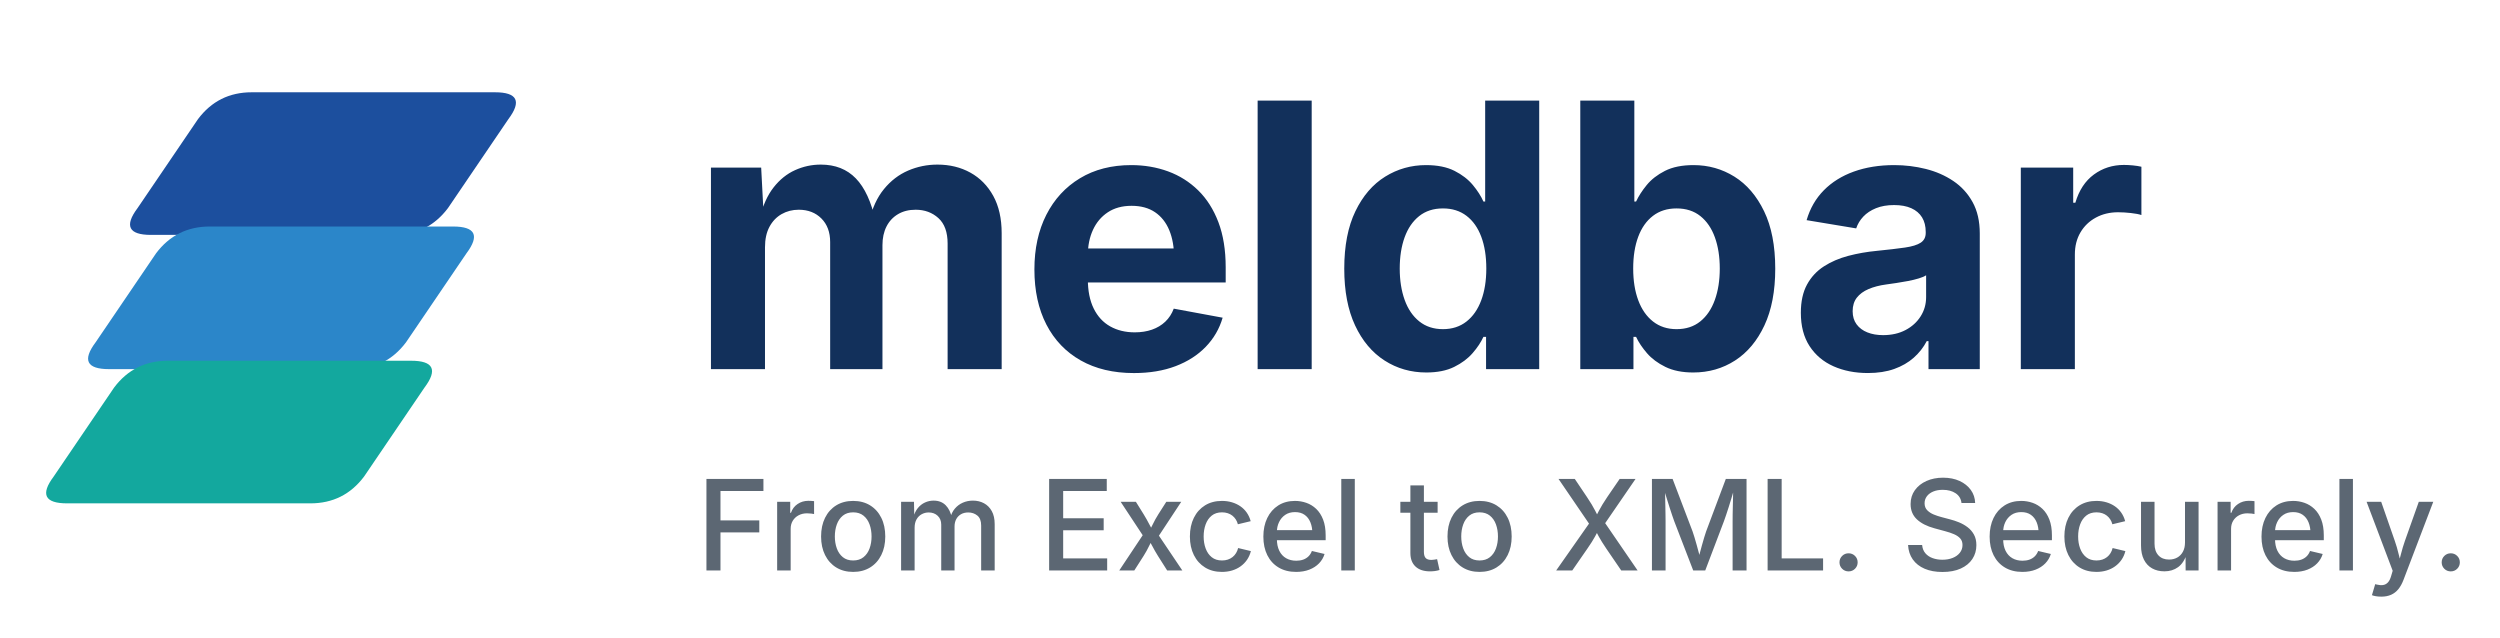
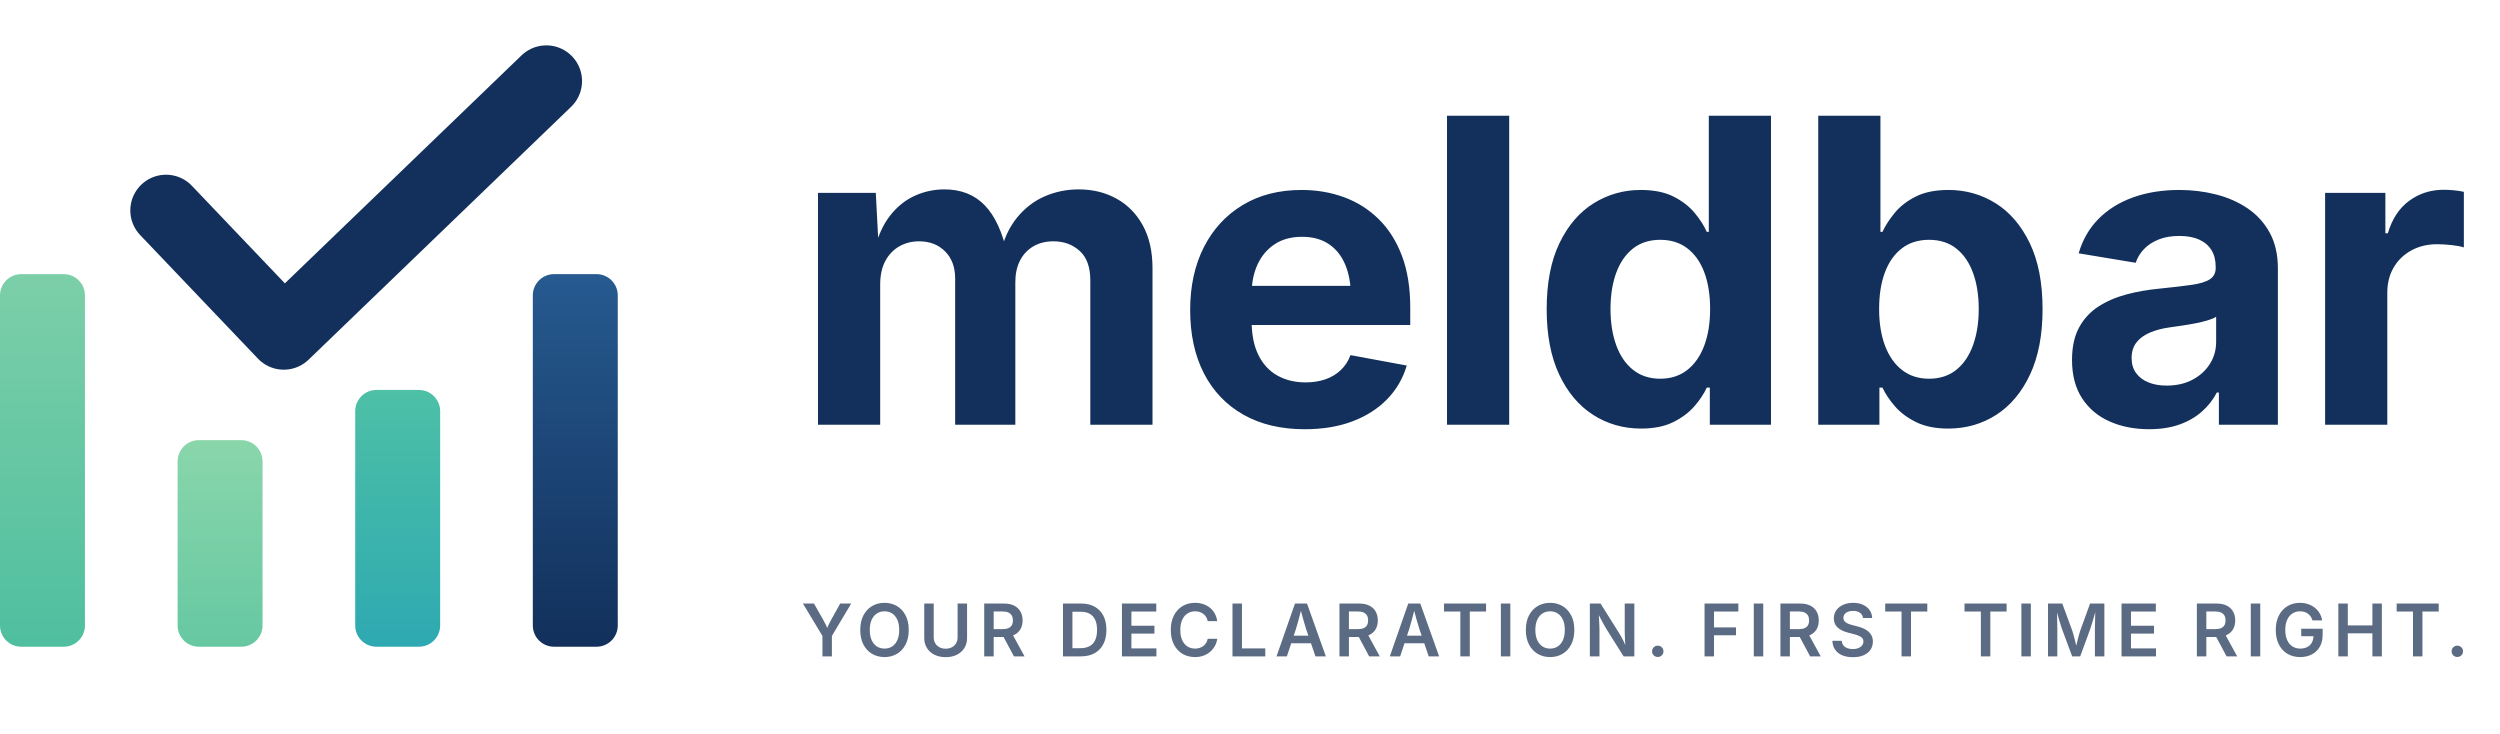
- <svg xmlns="http://www.w3.org/2000/svg" viewBox="0 0 298 76" width="298" height="76" role="img" aria-label="meldbar - From Excel to XML. Securely.">
+ <svg xmlns="http://www.w3.org/2000/svg" viewBox="0 0 259 76" width="259" height="76" role="img" aria-label="meldbar - YOUR DECLARATION. FIRST TIME RIGHT.">
+   <defs>
+     <linearGradient id="l0" x1="0" y1="0" x2="0" y2="1">
+       <stop offset="0" stop-color="#7ccfa8" />
+       <stop offset="1" stop-color="#4fbf9f" />
+     </linearGradient>
+     <linearGradient id="l1" x1="0" y1="0" x2="0" y2="1">
+       <stop offset="0" stop-color="#8ad6ab" />
+       <stop offset="1" stop-color="#66c8a2" />
+     </linearGradient>
+     <linearGradient id="l2" x1="0" y1="0" x2="0" y2="1">
+       <stop offset="0" stop-color="#4dc0a6" />
+       <stop offset="1" stop-color="#2ea9b1" />
+     </linearGradient>
+     <linearGradient id="l3" x1="0" y1="0" x2="0" y2="1">
+       <stop offset="0" stop-color="#265a90" />
+       <stop offset="1" stop-color="#12305b" />
+     </linearGradient>
+   </defs>
  <g transform="translate(0.00,6.00) scale(1)">
-     <path d="M30.00,5.00 L59.00,5.00 Q63.00,5.00 60.60,8.20 L53.40,18.80 Q51.00,22.00 47.00,22.00 L18.00,22.00 Q14.00,22.00 16.40,18.80 L23.60,8.20 Q26.00,5.00 30.00,5.00 Z" fill="#1c4f9e" />
-     <path d="M25.00,21.00 L54.00,21.00 Q58.00,21.00 55.60,24.20 L48.40,34.80 Q46.00,38.00 42.00,38.00 L13.00,38.00 Q9.00,38.00 11.40,34.80 L18.60,24.20 Q21.00,21.00 25.00,21.00 Z" fill="#2b86c9" />
-     <path d="M20.00,37.00 L49.00,37.00 Q53.00,37.00 50.60,40.20 L43.40,50.80 Q41.00,54.00 37.00,54.00 L8.00,54.00 Q4.00,54.00 6.40,50.80 L13.60,40.20 Q16.00,37.00 20.00,37.00 Z" fill="#13a89e" />
+     <rect x="0.0" y="22.4" width="8.8" height="38.6" rx="2.2" fill="url(#l0)" />
+     <rect x="18.4" y="39.6" width="8.8" height="21.4" rx="2.2" fill="url(#l1)" />
+     <rect x="36.8" y="34.4" width="8.8" height="26.6" rx="2.2" fill="url(#l2)" />
+     <rect x="55.2" y="22.4" width="8.8" height="38.6" rx="2.2" fill="url(#l3)" />
+     <path d="M17.2,15.8 L29.4,28.6 L56.6,2.4" fill="none" stroke="#12305b" stroke-width="7.4" stroke-linecap="round" stroke-linejoin="round" />
  </g>
  <path transform="translate(82.00,44)" d="M2.745 0.0V-24.02H8.732L9.044 -18.045H8.58Q9.121 -20.267 10.213 -21.661Q11.306 -23.056 12.769 -23.718Q14.233 -24.38 15.838 -24.38Q18.424 -24.38 20.017 -22.733Q21.61 -21.087 22.361 -17.654H21.614Q22.148 -19.969 23.368 -21.46Q24.587 -22.95 26.244 -23.665Q27.901 -24.38 29.744 -24.38Q31.944 -24.38 33.674 -23.419Q35.404 -22.459 36.402 -20.639Q37.399 -18.818 37.399 -16.199V0.0H30.956V-14.966Q30.956 -17.009 29.855 -18.005Q28.754 -19 27.145 -19Q25.928 -19 25.036 -18.468Q24.143 -17.937 23.666 -16.993Q23.189 -16.049 23.189 -14.779V0.0H16.955V-15.144Q16.955 -16.91 15.913 -17.955Q14.871 -19 13.213 -19Q12.083 -19 11.167 -18.478Q10.251 -17.956 9.719 -16.963Q9.187 -15.97 9.187 -14.522V0.0ZM53.162 0.469Q49.485 0.469 46.821 -1.037Q44.158 -2.543 42.729 -5.315Q41.301 -8.086 41.301 -11.886Q41.301 -15.593 42.72 -18.39Q44.14 -21.187 46.735 -22.754Q49.33 -24.32 52.839 -24.32Q55.192 -24.32 57.236 -23.571Q59.28 -22.821 60.824 -21.309Q62.367 -19.797 63.235 -17.51Q64.102 -15.223 64.102 -12.137V-10.328H43.946V-14.382H60.963L57.951 -13.295Q57.951 -15.171 57.378 -16.556Q56.805 -17.94 55.681 -18.704Q54.556 -19.467 52.885 -19.467Q51.214 -19.467 50.05 -18.694Q48.886 -17.921 48.279 -16.595Q47.671 -15.27 47.671 -13.582V-10.728Q47.671 -8.644 48.369 -7.226Q49.066 -5.808 50.331 -5.096Q51.596 -4.384 53.265 -4.384Q54.393 -4.384 55.315 -4.705Q56.238 -5.026 56.902 -5.656Q57.566 -6.286 57.912 -7.209L63.739 -6.131Q63.157 -4.141 61.721 -2.656Q60.284 -1.17 58.121 -0.351Q55.958 0.469 53.162 0.469ZM74.353 -32.012V0.0H67.91V-32.012ZM88.015 0.4Q85.261 0.4 83.038 -1.027Q80.814 -2.454 79.525 -5.212Q78.236 -7.97 78.236 -11.969Q78.236 -16.073 79.565 -18.82Q80.894 -21.568 83.111 -22.944Q85.329 -24.32 87.979 -24.32Q90.019 -24.32 91.377 -23.634Q92.734 -22.947 93.568 -21.941Q94.402 -20.934 94.824 -19.977H95.032V-32.012H101.474V0.0H95.138V-3.844H94.824Q94.379 -2.877 93.529 -1.901Q92.68 -0.925 91.335 -0.263Q89.989 0.4 88.015 0.4ZM89.999 -4.765Q91.645 -4.765 92.801 -5.671Q93.957 -6.576 94.562 -8.2Q95.168 -9.823 95.168 -11.988Q95.168 -14.177 94.567 -15.781Q93.967 -17.386 92.811 -18.271Q91.655 -19.156 89.999 -19.156Q88.314 -19.156 87.164 -18.241Q86.015 -17.326 85.431 -15.712Q84.848 -14.098 84.848 -11.988Q84.848 -9.881 85.436 -8.247Q86.025 -6.612 87.179 -5.689Q88.333 -4.765 89.999 -4.765ZM119.829 0.4Q117.877 0.4 116.521 -0.263Q115.165 -0.925 114.32 -1.901Q113.475 -2.877 113.021 -3.844H112.707V0.0H106.37V-32.012H112.813V-19.977H113.021Q113.464 -20.934 114.287 -21.941Q115.11 -22.947 116.468 -23.634Q117.826 -24.32 119.866 -24.32Q122.537 -24.32 124.744 -22.944Q126.951 -21.568 128.28 -18.82Q129.609 -16.073 129.609 -11.969Q129.609 -7.97 128.319 -5.212Q127.03 -2.454 124.818 -1.027Q122.605 0.4 119.829 0.4ZM117.845 -4.765Q119.533 -4.765 120.676 -5.689Q121.82 -6.612 122.408 -8.247Q122.997 -9.881 122.997 -11.988Q122.997 -14.098 122.413 -15.712Q121.83 -17.326 120.686 -18.241Q119.543 -19.156 117.845 -19.156Q116.189 -19.156 115.034 -18.271Q113.878 -17.386 113.277 -15.781Q112.677 -14.177 112.677 -11.988Q112.677 -9.823 113.282 -8.2Q113.888 -6.576 115.048 -5.671Q116.209 -4.765 117.845 -4.765ZM140.649 0.466Q138.36 0.466 136.548 -0.341Q134.736 -1.149 133.699 -2.745Q132.661 -4.341 132.661 -6.716Q132.661 -8.732 133.396 -10.079Q134.131 -11.426 135.409 -12.249Q136.686 -13.071 138.311 -13.5Q139.936 -13.929 141.717 -14.098Q143.795 -14.307 145.074 -14.492Q146.352 -14.678 146.949 -15.072Q147.546 -15.466 147.546 -16.243V-16.348Q147.546 -17.377 147.109 -18.088Q146.673 -18.799 145.834 -19.178Q144.995 -19.557 143.772 -19.557Q142.54 -19.557 141.617 -19.182Q140.694 -18.807 140.106 -18.182Q139.517 -17.556 139.258 -16.776L133.348 -17.757Q133.959 -19.855 135.4 -21.317Q136.841 -22.779 138.981 -23.549Q141.121 -24.32 143.792 -24.32Q145.726 -24.32 147.552 -23.862Q149.378 -23.404 150.83 -22.428Q152.282 -21.453 153.135 -19.906Q153.989 -18.358 153.989 -16.17V0.0H147.877V-3.335H147.666Q147.084 -2.219 146.118 -1.362Q145.152 -0.505 143.793 -0.02Q142.435 0.466 140.649 0.466ZM142.464 -4.052Q143.986 -4.052 145.138 -4.658Q146.289 -5.264 146.941 -6.294Q147.593 -7.323 147.593 -8.587V-11.186Q147.298 -10.988 146.724 -10.815Q146.149 -10.641 145.442 -10.504Q144.735 -10.367 144.045 -10.266Q143.356 -10.166 142.821 -10.09Q141.633 -9.929 140.733 -9.545Q139.832 -9.161 139.333 -8.518Q138.835 -7.874 138.835 -6.905Q138.835 -5.973 139.306 -5.338Q139.776 -4.703 140.592 -4.378Q141.407 -4.052 142.464 -4.052ZM158.881 0.0V-24.02H165.125V-19.837H165.383Q166.038 -22.058 167.595 -23.199Q169.152 -24.34 171.173 -24.34Q171.672 -24.34 172.245 -24.284Q172.819 -24.228 173.255 -24.125V-18.368Q172.828 -18.516 172.007 -18.607Q171.187 -18.699 170.471 -18.699Q168.996 -18.699 167.823 -18.061Q166.65 -17.422 165.987 -16.293Q165.324 -15.164 165.324 -13.67V0.0Z" fill="#12305b" />
-   <path transform="translate(83.00,68)" d="M1.208 0.0V-10.913H8.001V-9.474H2.881V-5.968H7.508V-4.54H2.881V0.0ZM9.636 0.0V-8.188H11.195V-6.873H11.283Q11.508 -7.541 12.073 -7.922Q12.639 -8.303 13.357 -8.303Q13.511 -8.303 13.71 -8.292Q13.91 -8.28 14.038 -8.264V-6.726Q13.95 -6.752 13.7 -6.782Q13.451 -6.812 13.194 -6.812Q12.636 -6.812 12.192 -6.576Q11.749 -6.34 11.498 -5.926Q11.247 -5.512 11.247 -4.971V0.0ZM18.694 0.171Q17.541 0.171 16.682 -0.357Q15.823 -0.885 15.348 -1.837Q14.874 -2.788 14.874 -4.048Q14.874 -5.326 15.348 -6.281Q15.823 -7.235 16.682 -7.763Q17.541 -8.291 18.694 -8.291Q19.853 -8.291 20.714 -7.763Q21.574 -7.235 22.049 -6.281Q22.524 -5.326 22.524 -4.048Q22.524 -2.788 22.049 -1.837Q21.574 -0.885 20.714 -0.357Q19.853 0.171 18.694 0.171ZM18.694 -1.192Q19.441 -1.192 19.929 -1.584Q20.417 -1.976 20.653 -2.626Q20.89 -3.276 20.89 -4.051Q20.89 -4.834 20.653 -5.488Q20.417 -6.142 19.929 -6.535Q19.441 -6.929 18.694 -6.929Q17.951 -6.929 17.469 -6.535Q16.986 -6.142 16.75 -5.491Q16.513 -4.84 16.513 -4.051Q16.513 -3.276 16.75 -2.626Q16.986 -1.976 17.469 -1.584Q17.951 -1.192 18.694 -1.192ZM24.411 0.0V-8.188H25.946L25.986 -6.289H25.865Q26.039 -6.986 26.404 -7.435Q26.77 -7.884 27.261 -8.105Q27.752 -8.327 28.286 -8.327Q29.176 -8.327 29.726 -7.774Q30.275 -7.221 30.468 -6.235H30.266Q30.424 -6.908 30.822 -7.375Q31.219 -7.842 31.776 -8.085Q32.333 -8.327 32.977 -8.327Q33.7 -8.327 34.288 -8.013Q34.875 -7.699 35.22 -7.077Q35.566 -6.455 35.566 -5.522V0.0H33.954V-5.358Q33.954 -6.181 33.497 -6.548Q33.04 -6.915 32.418 -6.915Q31.913 -6.915 31.546 -6.701Q31.178 -6.486 30.98 -6.111Q30.782 -5.735 30.782 -5.244V0.0H29.194V-5.466Q29.194 -6.121 28.773 -6.518Q28.352 -6.915 27.7 -6.915Q27.254 -6.915 26.869 -6.707Q26.484 -6.498 26.253 -6.093Q26.022 -5.687 26.022 -5.088V0.0ZM42.057 0.0V-10.913H48.926V-9.474H43.73V-6.223H48.558V-4.795H43.73V-1.439H48.975V0.0ZM50.415 0.0 53.624 -4.825 53.618 -3.583 50.58 -8.188H52.396L53.322 -6.698Q53.703 -6.077 53.99 -5.514Q54.277 -4.95 54.578 -4.424H53.841Q54.152 -4.949 54.418 -5.513Q54.684 -6.077 55.075 -6.698L56.025 -8.188H57.807L54.741 -3.536V-4.747L57.934 0.0H56.127L55.024 -1.74Q54.645 -2.349 54.36 -2.901Q54.076 -3.452 53.777 -3.96H54.52Q54.225 -3.452 53.963 -2.901Q53.702 -2.349 53.319 -1.74L52.208 0.0ZM62.655 0.171Q61.502 0.171 60.643 -0.357Q59.785 -0.885 59.31 -1.837Q58.836 -2.788 58.836 -4.048Q58.836 -5.326 59.31 -6.281Q59.785 -7.235 60.643 -7.763Q61.502 -8.291 62.655 -8.291Q63.294 -8.291 63.85 -8.125Q64.407 -7.96 64.856 -7.649Q65.305 -7.339 65.617 -6.89Q65.929 -6.441 66.081 -5.875L64.555 -5.508Q64.474 -5.824 64.306 -6.085Q64.138 -6.345 63.898 -6.535Q63.659 -6.724 63.347 -6.826Q63.036 -6.929 62.662 -6.929Q61.92 -6.929 61.436 -6.538Q60.952 -6.147 60.714 -5.496Q60.475 -4.845 60.475 -4.051Q60.475 -3.27 60.714 -2.621Q60.952 -1.972 61.436 -1.582Q61.92 -1.192 62.662 -1.192Q63.042 -1.192 63.359 -1.298Q63.677 -1.404 63.923 -1.6Q64.169 -1.796 64.337 -2.07Q64.505 -2.345 64.585 -2.674L66.105 -2.309Q65.959 -1.727 65.644 -1.27Q65.329 -0.814 64.877 -0.491Q64.426 -0.167 63.863 0.002Q63.3 0.171 62.655 0.171ZM71.499 0.171Q70.29 0.171 69.414 -0.352Q68.537 -0.875 68.065 -1.82Q67.593 -2.765 67.593 -4.036Q67.593 -5.297 68.057 -6.255Q68.521 -7.212 69.37 -7.752Q70.219 -8.291 71.36 -8.291Q72.062 -8.291 72.716 -8.062Q73.371 -7.833 73.891 -7.341Q74.41 -6.849 74.714 -6.067Q75.018 -5.285 75.018 -4.177V-3.605H68.489V-4.808H74.187L73.435 -4.411Q73.435 -5.162 73.201 -5.736Q72.968 -6.311 72.508 -6.635Q72.048 -6.958 71.365 -6.958Q70.682 -6.958 70.198 -6.629Q69.714 -6.299 69.46 -5.76Q69.205 -5.222 69.205 -4.585V-3.768Q69.205 -2.926 69.494 -2.342Q69.784 -1.759 70.306 -1.46Q70.828 -1.162 71.516 -1.162Q71.966 -1.162 72.335 -1.291Q72.703 -1.421 72.969 -1.68Q73.235 -1.94 73.377 -2.323L74.889 -1.966Q74.696 -1.33 74.23 -0.849Q73.764 -0.367 73.071 -0.098Q72.378 0.171 71.499 0.171ZM78.492 -10.913V0.0H76.881V-10.913ZM88.364 -8.188V-6.879H83.922V-8.188ZM85.118 -10.137H86.729V-2.215Q86.729 -1.718 86.936 -1.488Q87.143 -1.258 87.622 -1.258Q87.748 -1.258 87.953 -1.288Q88.158 -1.318 88.304 -1.347L88.59 -0.056Q88.331 0.029 88.037 0.068Q87.743 0.106 87.462 0.106Q86.343 0.106 85.731 -0.466Q85.118 -1.039 85.118 -2.082ZM93.361 0.171Q92.208 0.171 91.349 -0.357Q90.49 -0.885 90.015 -1.837Q89.541 -2.788 89.541 -4.048Q89.541 -5.326 90.015 -6.281Q90.49 -7.235 91.349 -7.763Q92.208 -8.291 93.361 -8.291Q94.52 -8.291 95.381 -7.763Q96.241 -7.235 96.716 -6.281Q97.191 -5.326 97.191 -4.048Q97.191 -2.788 96.716 -1.837Q96.241 -0.885 95.381 -0.357Q94.52 0.171 93.361 0.171ZM93.361 -1.192Q94.108 -1.192 94.596 -1.584Q95.084 -1.976 95.32 -2.626Q95.557 -3.276 95.557 -4.051Q95.557 -4.834 95.32 -5.488Q95.084 -6.142 94.596 -6.535Q94.108 -6.929 93.361 -6.929Q92.618 -6.929 92.136 -6.535Q91.653 -6.142 91.417 -5.491Q91.18 -4.84 91.18 -4.051Q91.18 -3.276 91.417 -2.626Q91.653 -1.976 92.136 -1.584Q92.618 -1.192 93.361 -1.192ZM102.496 0.0 106.844 -6.204V-4.95L102.774 -10.913H104.713L106.161 -8.759Q106.508 -8.245 106.728 -7.872Q106.949 -7.499 107.133 -7.147Q107.317 -6.795 107.547 -6.344H107.187Q107.419 -6.789 107.604 -7.141Q107.789 -7.493 108.016 -7.869Q108.244 -8.245 108.59 -8.759L110.065 -10.913H111.958L107.918 -5.029V-6.251L112.203 0.0H110.251L108.47 -2.608Q108.165 -3.064 107.961 -3.389Q107.757 -3.714 107.585 -4.027Q107.414 -4.34 107.196 -4.763H107.513Q107.303 -4.359 107.127 -4.044Q106.952 -3.73 106.745 -3.4Q106.538 -3.069 106.218 -2.608L104.413 0.0ZM113.911 0.0V-10.913H116.374L118.755 -4.653Q118.855 -4.376 118.983 -3.948Q119.111 -3.52 119.251 -3.022Q119.39 -2.524 119.516 -2.041Q119.642 -1.558 119.733 -1.169H119.382Q119.479 -1.54 119.605 -2.017Q119.73 -2.494 119.869 -2.995Q120.009 -3.496 120.139 -3.933Q120.27 -4.37 120.37 -4.653L122.718 -10.913H125.188V0.0H123.527V-5.87Q123.527 -6.214 123.533 -6.68Q123.54 -7.145 123.553 -7.669Q123.566 -8.192 123.578 -8.729Q123.59 -9.266 123.596 -9.758H123.723Q123.573 -9.218 123.401 -8.654Q123.23 -8.089 123.063 -7.561Q122.896 -7.033 122.747 -6.596Q122.598 -6.158 122.493 -5.87L120.265 0.0H118.831L116.569 -5.87Q116.464 -6.152 116.32 -6.581Q116.176 -7.009 116.008 -7.531Q115.84 -8.053 115.665 -8.624Q115.49 -9.194 115.315 -9.758H115.461Q115.473 -9.308 115.485 -8.783Q115.498 -8.259 115.508 -7.726Q115.518 -7.193 115.527 -6.713Q115.536 -6.232 115.536 -5.87V0.0ZM127.7 0.0V-10.913H129.374V-1.439H134.312V0.0ZM137.349 0.11Q136.897 0.11 136.582 -0.204Q136.267 -0.518 136.267 -0.969Q136.267 -1.42 136.582 -1.733Q136.897 -2.047 137.349 -2.047Q137.802 -2.047 138.117 -1.733Q138.432 -1.42 138.432 -0.969Q138.432 -0.518 138.117 -0.204Q137.802 0.11 137.349 0.11ZM148.539 0.18Q147.316 0.18 146.414 -0.208Q145.512 -0.596 145.004 -1.316Q144.496 -2.036 144.441 -3.033H146.118Q146.171 -2.439 146.506 -2.05Q146.84 -1.66 147.373 -1.47Q147.906 -1.279 148.531 -1.279Q149.223 -1.279 149.765 -1.498Q150.306 -1.717 150.618 -2.115Q150.93 -2.513 150.93 -3.036Q150.93 -3.514 150.659 -3.818Q150.387 -4.121 149.92 -4.323Q149.453 -4.525 148.863 -4.68L147.584 -5.028Q146.244 -5.39 145.493 -6.094Q144.743 -6.799 144.743 -7.918Q144.743 -8.862 145.253 -9.57Q145.763 -10.278 146.638 -10.669Q147.514 -11.06 148.612 -11.06Q149.733 -11.06 150.585 -10.668Q151.437 -10.275 151.925 -9.594Q152.413 -8.912 152.438 -8.041H150.809Q150.725 -8.791 150.114 -9.202Q149.504 -9.613 148.576 -9.613Q147.917 -9.613 147.429 -9.405Q146.941 -9.196 146.676 -8.835Q146.41 -8.473 146.41 -8.009Q146.41 -7.495 146.729 -7.174Q147.047 -6.854 147.505 -6.669Q147.963 -6.484 148.38 -6.375L149.436 -6.094Q149.958 -5.964 150.51 -5.739Q151.062 -5.514 151.533 -5.159Q152.004 -4.804 152.294 -4.279Q152.584 -3.755 152.584 -3.018Q152.584 -2.092 152.107 -1.368Q151.63 -0.645 150.726 -0.232Q149.821 0.18 148.539 0.18ZM158.07 0.171Q156.861 0.171 155.985 -0.352Q155.109 -0.875 154.636 -1.82Q154.164 -2.765 154.164 -4.036Q154.164 -5.297 154.628 -6.255Q155.092 -7.212 155.941 -7.752Q156.79 -8.291 157.931 -8.291Q158.633 -8.291 159.288 -8.062Q159.942 -7.833 160.462 -7.341Q160.982 -6.849 161.285 -6.067Q161.589 -5.285 161.589 -4.177V-3.605H155.06V-4.808H160.758L160.006 -4.411Q160.006 -5.162 159.773 -5.736Q159.539 -6.311 159.079 -6.635Q158.619 -6.958 157.936 -6.958Q157.253 -6.958 156.769 -6.629Q156.286 -6.299 156.031 -5.76Q155.776 -5.222 155.776 -4.585V-3.768Q155.776 -2.926 156.066 -2.342Q156.355 -1.759 156.877 -1.46Q157.399 -1.162 158.087 -1.162Q158.537 -1.162 158.906 -1.291Q159.274 -1.421 159.54 -1.68Q159.806 -1.94 159.948 -2.323L161.46 -1.966Q161.267 -1.33 160.801 -0.849Q160.335 -0.367 159.642 -0.098Q158.95 0.171 158.07 0.171ZM166.894 0.171Q165.741 0.171 164.883 -0.357Q164.024 -0.885 163.55 -1.837Q163.075 -2.788 163.075 -4.048Q163.075 -5.326 163.55 -6.281Q164.024 -7.235 164.883 -7.763Q165.741 -8.291 166.894 -8.291Q167.533 -8.291 168.09 -8.125Q168.646 -7.96 169.095 -7.649Q169.544 -7.339 169.856 -6.89Q170.169 -6.441 170.32 -5.875L168.794 -5.508Q168.713 -5.824 168.545 -6.085Q168.377 -6.345 168.138 -6.535Q167.898 -6.724 167.587 -6.826Q167.276 -6.929 166.902 -6.929Q166.159 -6.929 165.675 -6.538Q165.192 -6.147 164.953 -5.496Q164.714 -4.845 164.714 -4.051Q164.714 -3.27 164.953 -2.621Q165.192 -1.972 165.675 -1.582Q166.159 -1.192 166.902 -1.192Q167.282 -1.192 167.599 -1.298Q167.916 -1.404 168.162 -1.6Q168.409 -1.796 168.576 -2.07Q168.744 -2.345 168.824 -2.674L170.344 -2.309Q170.199 -1.727 169.883 -1.27Q169.568 -0.814 169.117 -0.491Q168.665 -0.167 168.102 0.002Q167.539 0.171 166.894 0.171ZM175 0.103Q174.165 0.103 173.536 -0.248Q172.906 -0.598 172.558 -1.288Q172.209 -1.978 172.209 -2.986V-8.188H173.82V-3.186Q173.82 -2.302 174.284 -1.801Q174.748 -1.3 175.551 -1.3Q176.097 -1.3 176.526 -1.539Q176.955 -1.777 177.203 -2.235Q177.452 -2.694 177.452 -3.337V-8.188H179.069V0.0H177.527L177.516 -2.005H177.676Q177.314 -0.894 176.628 -0.396Q175.941 0.103 175 0.103ZM181.333 0.0V-8.188H182.892V-6.873H182.98Q183.205 -7.541 183.771 -7.922Q184.336 -8.303 185.054 -8.303Q185.208 -8.303 185.407 -8.292Q185.607 -8.28 185.735 -8.264V-6.726Q185.647 -6.752 185.397 -6.782Q185.148 -6.812 184.891 -6.812Q184.333 -6.812 183.889 -6.576Q183.446 -6.34 183.195 -5.926Q182.944 -5.512 182.944 -4.971V0.0ZM190.477 0.171Q189.268 0.171 188.392 -0.352Q187.515 -0.875 187.043 -1.82Q186.571 -2.765 186.571 -4.036Q186.571 -5.297 187.035 -6.255Q187.499 -7.212 188.348 -7.752Q189.197 -8.291 190.338 -8.291Q191.04 -8.291 191.694 -8.062Q192.349 -7.833 192.869 -7.341Q193.388 -6.849 193.692 -6.067Q193.996 -5.285 193.996 -4.177V-3.605H187.467V-4.808H193.165L192.413 -4.411Q192.413 -5.162 192.179 -5.736Q191.946 -6.311 191.486 -6.635Q191.026 -6.958 190.343 -6.958Q189.66 -6.958 189.176 -6.629Q188.692 -6.299 188.438 -5.76Q188.183 -5.222 188.183 -4.585V-3.768Q188.183 -2.926 188.472 -2.342Q188.762 -1.759 189.284 -1.46Q189.806 -1.162 190.494 -1.162Q190.944 -1.162 191.313 -1.291Q191.681 -1.421 191.947 -1.68Q192.213 -1.94 192.355 -2.323L193.866 -1.966Q193.673 -1.33 193.207 -0.849Q192.742 -0.367 192.049 -0.098Q191.356 0.171 190.477 0.171ZM197.47 -10.913V0.0H195.859V-10.913ZM199.734 2.944 200.126 1.63 200.309 1.678Q200.726 1.785 201.06 1.736Q201.393 1.687 201.638 1.426Q201.884 1.165 202.03 0.638L202.208 0.037L199.097 -8.188H200.837L202.457 -3.534Q202.728 -2.758 202.907 -1.992Q203.086 -1.226 203.295 -0.464H202.802Q203.011 -1.226 203.205 -1.996Q203.4 -2.767 203.668 -3.534L205.321 -8.188H207.046L203.49 1.137Q203.241 1.792 202.879 2.234Q202.517 2.676 202.017 2.898Q201.517 3.12 200.856 3.12Q200.477 3.12 200.178 3.065Q199.88 3.01 199.734 2.944ZM209.131 0.11Q208.678 0.11 208.363 -0.204Q208.048 -0.518 208.048 -0.969Q208.048 -1.42 208.363 -1.733Q208.678 -2.047 209.131 -2.047Q209.583 -2.047 209.898 -1.733Q210.213 -1.42 210.213 -0.969Q210.213 -0.518 209.898 -0.204Q209.583 0.11 209.131 0.11Z" fill="#5c6773" />
+   <path transform="translate(83.00,68)" d="M2.205 0.0V-2.119L0.183 -5.473H1.328L2.306 -3.748Q2.462 -3.476 2.583 -3.218Q2.704 -2.96 2.832 -2.588H2.576Q2.701 -2.965 2.82 -3.225Q2.94 -3.486 3.087 -3.748L4.044 -5.473H5.185L3.184 -2.119V0.0ZM8.636 0.073Q7.919 0.073 7.349 -0.26Q6.78 -0.594 6.451 -1.223Q6.122 -1.852 6.122 -2.733Q6.122 -3.62 6.451 -4.249Q6.78 -4.878 7.349 -5.213Q7.919 -5.547 8.636 -5.547Q9.354 -5.547 9.921 -5.213Q10.488 -4.878 10.817 -4.249Q11.145 -3.62 11.145 -2.733Q11.145 -1.85 10.817 -1.222Q10.488 -0.593 9.921 -0.26Q9.354 0.073 8.636 0.073ZM8.636 -0.806Q9.082 -0.806 9.426 -1.027Q9.769 -1.249 9.964 -1.68Q10.16 -2.11 10.16 -2.733Q10.16 -3.362 9.964 -3.793Q9.769 -4.225 9.426 -4.446Q9.082 -4.668 8.636 -4.668Q8.189 -4.668 7.844 -4.445Q7.5 -4.222 7.303 -3.791Q7.107 -3.359 7.107 -2.733Q7.107 -2.11 7.303 -1.681Q7.5 -1.251 7.844 -1.028Q8.189 -0.806 8.636 -0.806ZM14.972 0.08Q14.304 0.08 13.804 -0.171Q13.304 -0.423 13.028 -0.87Q12.752 -1.316 12.752 -1.901V-5.473H13.733V-1.981Q13.733 -1.637 13.886 -1.37Q14.038 -1.103 14.316 -0.95Q14.594 -0.796 14.972 -0.796Q15.351 -0.796 15.628 -0.95Q15.905 -1.103 16.057 -1.37Q16.208 -1.637 16.208 -1.981V-5.473H17.189V-1.901Q17.189 -1.316 16.913 -0.87Q16.637 -0.423 16.138 -0.171Q15.639 0.08 14.972 0.08ZM18.965 0.0V-5.473H21.013Q21.642 -5.473 22.071 -5.254Q22.5 -5.034 22.72 -4.639Q22.94 -4.244 22.94 -3.723Q22.94 -3.199 22.718 -2.813Q22.496 -2.428 22.063 -2.219Q21.631 -2.01 20.997 -2.01H19.537V-2.822H20.867Q21.24 -2.822 21.476 -2.927Q21.711 -3.032 21.824 -3.233Q21.938 -3.434 21.938 -3.723Q21.938 -4.017 21.824 -4.224Q21.711 -4.43 21.474 -4.541Q21.238 -4.652 20.863 -4.652H19.946V0.0ZM22.043 0.0 20.716 -2.482H21.787L23.143 0.0ZM28.975 0.0H27.589V-0.85H28.925Q29.5 -0.85 29.885 -1.06Q30.27 -1.269 30.463 -1.691Q30.655 -2.112 30.655 -2.742Q30.655 -3.37 30.462 -3.787Q30.269 -4.205 29.891 -4.414Q29.513 -4.624 28.952 -4.624H27.562V-5.473H29.012Q29.828 -5.473 30.412 -5.146Q30.996 -4.818 31.311 -4.206Q31.625 -3.594 31.625 -2.742Q31.625 -1.888 31.31 -1.273Q30.995 -0.659 30.402 -0.329Q29.809 0.0 28.975 0.0ZM28.103 -5.473V0.0H27.123V-5.473ZM33.233 0.0V-5.473H36.788V-4.647H34.214V-3.172H36.598V-2.356H34.214V-0.826H36.804V0.0ZM40.798 0.073Q40.079 0.073 39.512 -0.26Q38.946 -0.594 38.62 -1.223Q38.294 -1.852 38.294 -2.733Q38.294 -3.62 38.622 -4.249Q38.95 -4.878 39.517 -5.213Q40.084 -5.547 40.798 -5.547Q41.247 -5.547 41.639 -5.42Q42.03 -5.293 42.336 -5.048Q42.642 -4.804 42.841 -4.452Q43.039 -4.1 43.105 -3.651H42.116Q42.07 -3.896 41.954 -4.084Q41.838 -4.272 41.665 -4.403Q41.492 -4.534 41.276 -4.601Q41.059 -4.668 40.813 -4.668Q40.365 -4.668 40.018 -4.442Q39.671 -4.217 39.475 -3.786Q39.279 -3.354 39.279 -2.733Q39.279 -2.107 39.477 -1.676Q39.676 -1.245 40.021 -1.025Q40.367 -0.806 40.811 -0.806Q41.057 -0.806 41.272 -0.874Q41.488 -0.942 41.662 -1.072Q41.836 -1.202 41.954 -1.391Q42.071 -1.58 42.118 -1.822H43.107Q43.053 -1.428 42.867 -1.086Q42.681 -0.743 42.382 -0.482Q42.082 -0.22 41.682 -0.073Q41.283 0.073 40.798 0.073ZM44.685 0.0V-5.473H45.666V-0.826H48.084V0.0ZM49.249 0.0 51.16 -5.473H52.407L54.358 0.0H53.282L52.31 -2.843Q52.168 -3.284 52.013 -3.84Q51.857 -4.396 51.67 -5.107H51.876Q51.694 -4.391 51.544 -3.83Q51.394 -3.27 51.262 -2.843L50.322 0.0ZM50.362 -1.356V-2.146H53.245V-1.356ZM55.767 0.0V-5.473H57.815Q58.443 -5.473 58.872 -5.254Q59.302 -5.034 59.522 -4.639Q59.742 -4.244 59.742 -3.723Q59.742 -3.199 59.52 -2.813Q59.298 -2.428 58.865 -2.219Q58.432 -2.01 57.799 -2.01H56.339V-2.822H57.669Q58.042 -2.822 58.277 -2.927Q58.513 -3.032 58.626 -3.233Q58.739 -3.434 58.739 -3.723Q58.739 -4.017 58.626 -4.224Q58.513 -4.43 58.276 -4.541Q58.039 -4.652 57.664 -4.652H56.748V0.0ZM58.845 0.0 57.517 -2.482H58.589L59.944 0.0ZM60.984 0.0 62.895 -5.473H64.142L66.093 0.0H65.017L64.046 -2.843Q63.903 -3.284 63.748 -3.84Q63.593 -4.396 63.405 -5.107H63.612Q63.429 -4.391 63.279 -3.83Q63.13 -3.27 62.997 -2.843L62.057 0.0ZM62.097 -1.356V-2.146H64.98V-1.356ZM66.599 -4.647V-5.473H70.957V-4.647H69.271V0.0H68.29V-4.647ZM73.469 -5.473V0.0H72.488V-5.473ZM77.591 0.073Q76.874 0.073 76.305 -0.26Q75.736 -0.594 75.406 -1.223Q75.077 -1.852 75.077 -2.733Q75.077 -3.62 75.406 -4.249Q75.736 -4.878 76.305 -5.213Q76.874 -5.547 77.591 -5.547Q78.309 -5.547 78.876 -5.213Q79.443 -4.878 79.772 -4.249Q80.1 -3.62 80.1 -2.733Q80.1 -1.85 79.772 -1.222Q79.443 -0.593 78.876 -0.26Q78.309 0.073 77.591 0.073ZM77.591 -0.806Q78.037 -0.806 78.381 -1.027Q78.724 -1.249 78.92 -1.68Q79.115 -2.11 79.115 -2.733Q79.115 -3.362 78.92 -3.793Q78.724 -4.225 78.381 -4.446Q78.037 -4.668 77.591 -4.668Q77.144 -4.668 76.799 -4.445Q76.455 -4.222 76.259 -3.791Q76.062 -3.359 76.062 -2.733Q76.062 -2.11 76.259 -1.681Q76.455 -1.251 76.799 -1.028Q77.144 -0.806 77.591 -0.806ZM81.707 0.0V-5.473H82.816L84.71 -2.459Q84.827 -2.272 84.96 -2.035Q85.093 -1.798 85.235 -1.505Q85.378 -1.213 85.519 -0.856H85.409Q85.381 -1.166 85.362 -1.491Q85.342 -1.816 85.332 -2.108Q85.322 -2.401 85.322 -2.603V-5.473H86.319V0.0H85.206L83.498 -2.713Q83.337 -2.975 83.193 -3.228Q83.048 -3.482 82.883 -3.802Q82.718 -4.122 82.484 -4.574H82.622Q82.644 -4.174 82.663 -3.816Q82.683 -3.457 82.695 -3.175Q82.706 -2.892 82.706 -2.718V0.0ZM88.745 0.062Q88.497 0.062 88.326 -0.107Q88.155 -0.277 88.155 -0.524Q88.155 -0.77 88.326 -0.94Q88.497 -1.109 88.745 -1.109Q88.993 -1.109 89.164 -0.94Q89.335 -0.77 89.335 -0.524Q89.335 -0.277 89.164 -0.107Q88.993 0.062 88.745 0.062ZM93.591 0.0V-5.473H97.095V-4.647H94.572V-3.004H96.85V-2.189H94.572V0.0ZM99.672 -5.473V0.0H98.691V-5.473ZM101.451 0.0V-5.473H103.499Q104.127 -5.473 104.556 -5.254Q104.986 -5.034 105.206 -4.639Q105.426 -4.244 105.426 -3.723Q105.426 -3.199 105.204 -2.813Q104.982 -2.428 104.549 -2.219Q104.116 -2.01 103.482 -2.01H102.022V-2.822H103.353Q103.726 -2.822 103.961 -2.927Q104.197 -3.032 104.31 -3.233Q104.423 -3.434 104.423 -3.723Q104.423 -4.017 104.31 -4.224Q104.197 -4.43 103.96 -4.541Q103.723 -4.652 103.348 -4.652H102.432V0.0ZM104.529 0.0 103.201 -2.482H104.273L105.628 0.0ZM108.958 0.085Q108.323 0.085 107.854 -0.113Q107.384 -0.312 107.121 -0.69Q106.857 -1.069 106.835 -1.61H107.801Q107.825 -1.322 107.981 -1.132Q108.136 -0.942 108.389 -0.848Q108.643 -0.754 108.95 -0.754Q109.274 -0.754 109.521 -0.853Q109.769 -0.951 109.909 -1.13Q110.049 -1.309 110.049 -1.543Q110.049 -1.758 109.926 -1.897Q109.802 -2.037 109.58 -2.133Q109.357 -2.229 109.059 -2.303L108.438 -2.465Q107.754 -2.64 107.369 -2.998Q106.984 -3.356 106.984 -3.935Q106.984 -4.419 107.245 -4.782Q107.507 -5.145 107.959 -5.346Q108.411 -5.547 108.984 -5.547Q109.569 -5.547 110.008 -5.345Q110.448 -5.142 110.696 -4.787Q110.945 -4.432 110.955 -3.973H110.005Q109.968 -4.326 109.69 -4.519Q109.412 -4.713 108.969 -4.713Q108.662 -4.713 108.438 -4.62Q108.215 -4.526 108.096 -4.364Q107.977 -4.201 107.977 -3.993Q107.977 -3.764 108.118 -3.617Q108.259 -3.47 108.474 -3.382Q108.689 -3.294 108.909 -3.239L109.421 -3.108Q109.724 -3.036 110.012 -2.913Q110.299 -2.791 110.529 -2.605Q110.759 -2.42 110.894 -2.157Q111.029 -1.893 111.029 -1.536Q111.029 -1.055 110.784 -0.689Q110.539 -0.323 110.076 -0.119Q109.613 0.085 108.958 0.085ZM112.308 -4.647V-5.473H116.667V-4.647H114.981V0.0H114V-4.647ZM120.525 -4.647V-5.473H124.883V-4.647H123.197V0.0H122.216V-4.647ZM127.395 -5.473V0.0H126.414V-5.473ZM129.174 0.0V-5.473H130.652L131.692 -2.647Q131.746 -2.49 131.813 -2.243Q131.881 -1.996 131.953 -1.709Q132.025 -1.423 132.089 -1.149Q132.153 -0.876 132.196 -0.666H131.999Q132.045 -0.869 132.108 -1.14Q132.171 -1.411 132.243 -1.699Q132.315 -1.986 132.383 -2.237Q132.452 -2.488 132.505 -2.647L133.53 -5.473H135.012V0.0H134.033V-2.762Q134.033 -2.938 134.038 -3.189Q134.042 -3.439 134.05 -3.725Q134.057 -4.012 134.064 -4.304Q134.071 -4.597 134.073 -4.858H134.141Q134.068 -4.571 133.982 -4.267Q133.897 -3.963 133.812 -3.678Q133.727 -3.393 133.651 -3.156Q133.575 -2.919 133.521 -2.762L132.509 0.0H131.677L130.65 -2.762Q130.596 -2.916 130.521 -3.15Q130.447 -3.383 130.361 -3.666Q130.275 -3.949 130.187 -4.255Q130.1 -4.561 130.016 -4.858H130.097Q130.101 -4.613 130.108 -4.325Q130.115 -4.038 130.121 -3.748Q130.128 -3.458 130.133 -3.201Q130.139 -2.945 130.139 -2.762V0.0ZM136.79 0.0V-5.473H140.345V-4.647H137.771V-3.172H140.156V-2.356H137.771V-0.826H140.361V0.0ZM144.595 0.0V-5.473H146.643Q147.272 -5.473 147.701 -5.254Q148.13 -5.034 148.35 -4.639Q148.57 -4.244 148.57 -3.723Q148.57 -3.199 148.348 -2.813Q148.126 -2.428 147.693 -2.219Q147.261 -2.01 146.627 -2.01H145.167V-2.822H146.497Q146.87 -2.822 147.105 -2.927Q147.341 -3.032 147.454 -3.233Q147.568 -3.434 147.568 -3.723Q147.568 -4.017 147.454 -4.224Q147.341 -4.43 147.104 -4.541Q146.868 -4.652 146.493 -4.652H145.576V0.0ZM147.673 0.0 146.346 -2.482H147.417L148.772 0.0ZM151.161 -5.473V0.0H150.18V-5.473ZM155.303 0.073Q154.548 0.073 153.978 -0.268Q153.407 -0.608 153.088 -1.238Q152.769 -1.867 152.769 -2.73Q152.769 -3.613 153.097 -4.243Q153.425 -4.873 153.991 -5.21Q154.557 -5.547 155.272 -5.547Q155.724 -5.547 156.115 -5.415Q156.506 -5.283 156.813 -5.039Q157.119 -4.795 157.316 -4.461Q157.512 -4.127 157.575 -3.725H156.575Q156.509 -3.944 156.393 -4.118Q156.276 -4.292 156.112 -4.415Q155.949 -4.539 155.741 -4.603Q155.534 -4.668 155.285 -4.668Q154.843 -4.668 154.496 -4.445Q154.15 -4.222 153.952 -3.791Q153.754 -3.36 153.754 -2.738Q153.754 -2.118 153.951 -1.687Q154.148 -1.256 154.497 -1.031Q154.847 -0.806 155.308 -0.806Q155.726 -0.806 156.033 -0.967Q156.34 -1.129 156.506 -1.426Q156.672 -1.723 156.672 -2.126L156.899 -2.09H155.407V-2.861H157.625V-2.206Q157.625 -1.501 157.326 -0.99Q157.026 -0.479 156.503 -0.203Q155.979 0.073 155.303 0.073ZM159.252 0.0V-5.473H160.233V-3.211H162.78V-5.473H163.761V0.0H162.78V-2.385H160.233V0.0ZM165.293 -4.647V-5.473H169.651V-4.647H167.965V0.0H166.984V-4.647ZM171.577 0.062Q171.329 0.062 171.158 -0.107Q170.987 -0.277 170.987 -0.524Q170.987 -0.77 171.158 -0.94Q171.329 -1.109 171.577 -1.109Q171.825 -1.109 171.996 -0.94Q172.167 -0.77 172.167 -0.524Q172.167 -0.277 171.996 -0.107Q171.825 0.062 171.577 0.062Z" fill="#5b6b83" />
</svg>
